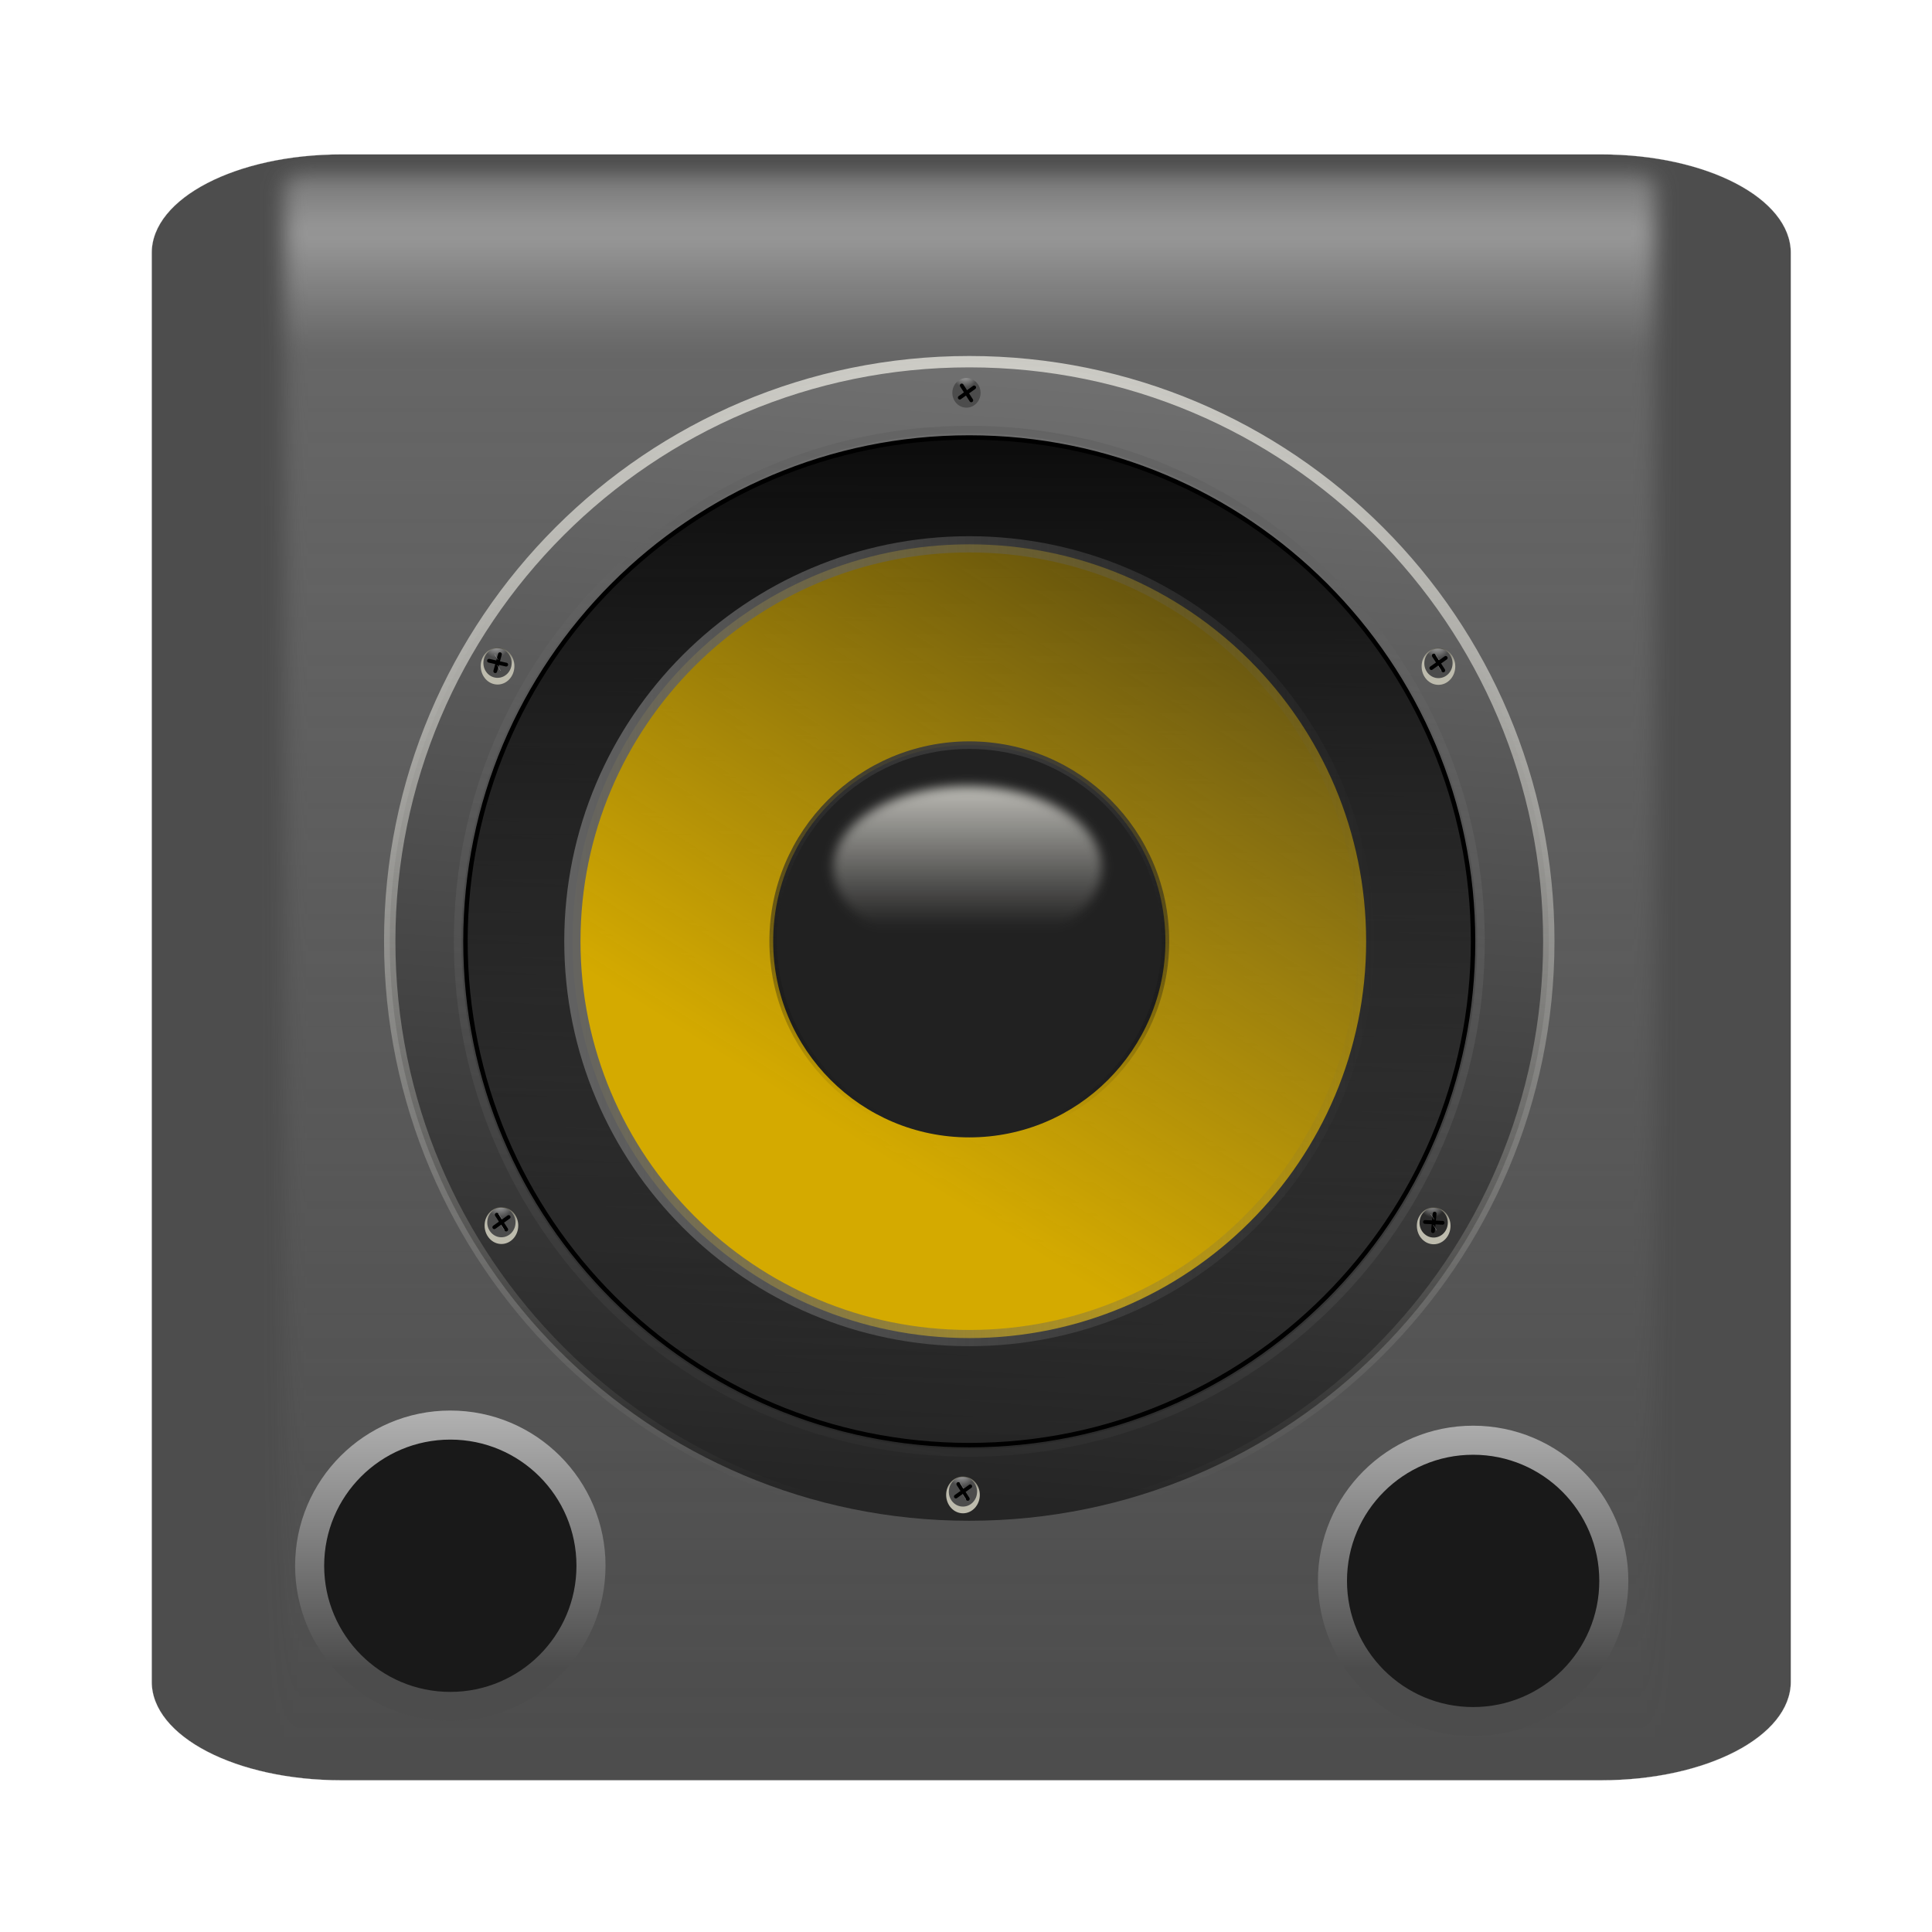
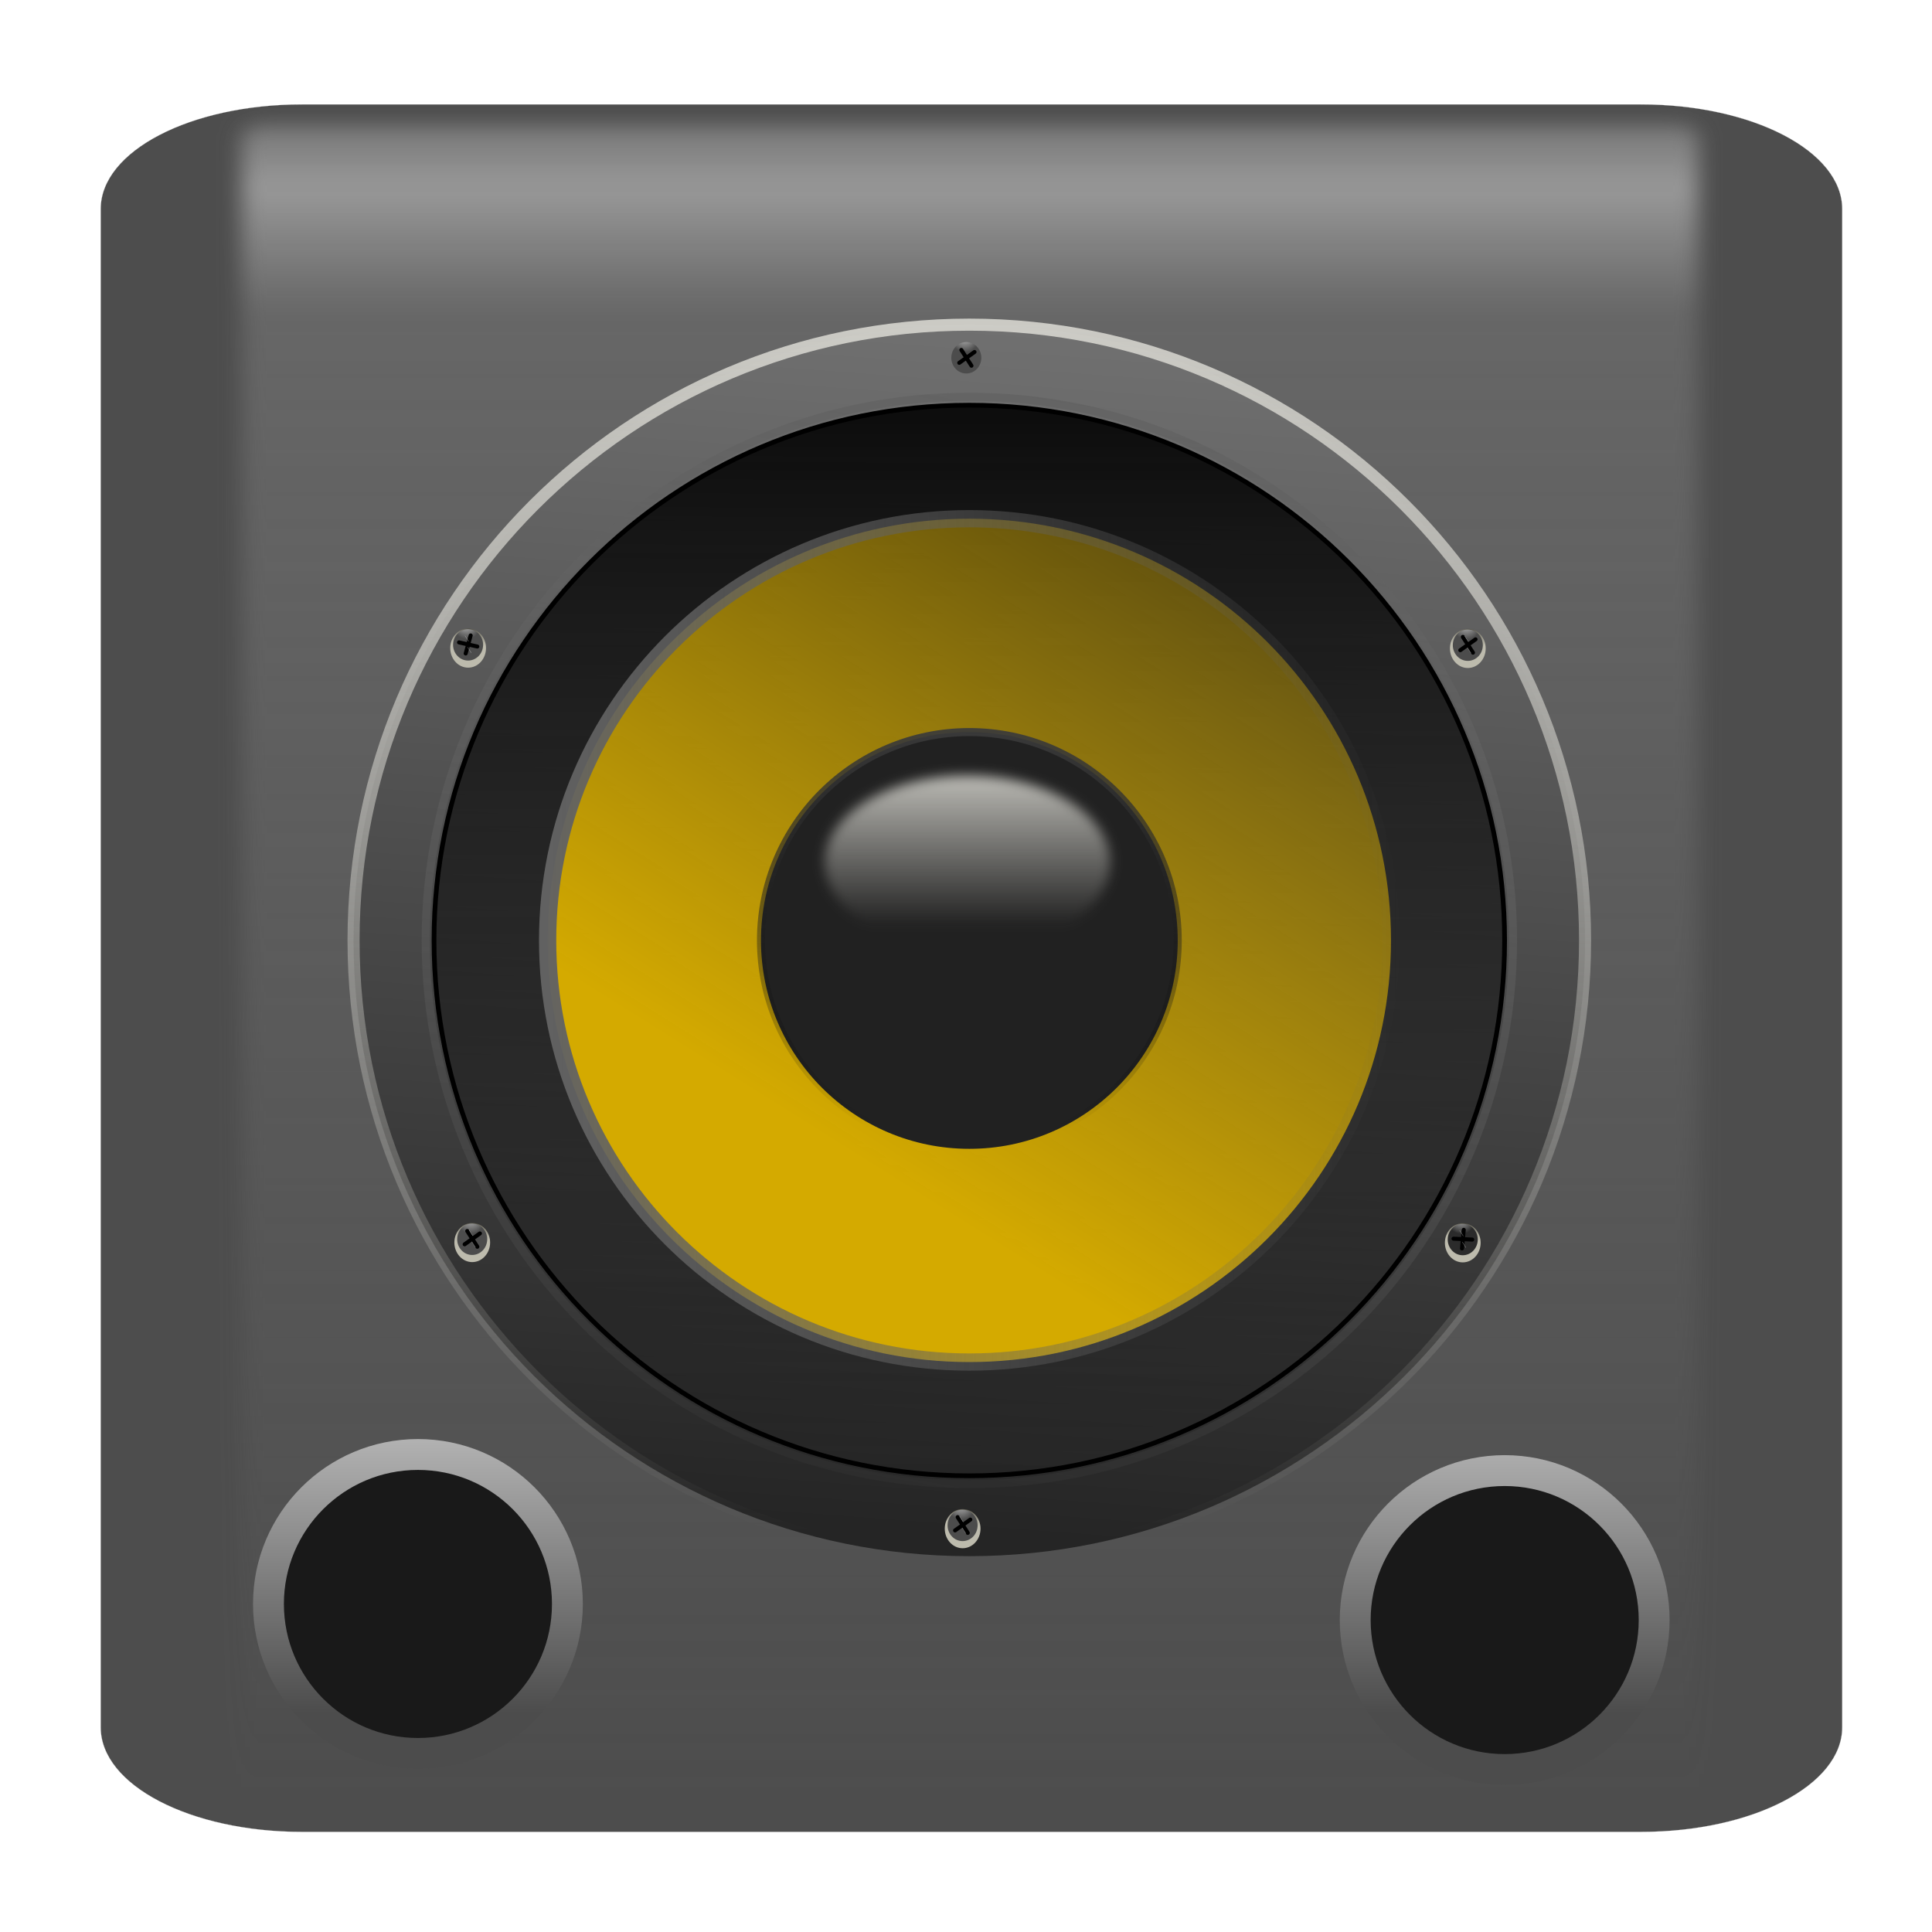
- <svg xmlns="http://www.w3.org/2000/svg" xmlns:xlink="http://www.w3.org/1999/xlink" width="430" height="430" viewBox="-40 -40 510 510" id="svg2" version="1.1">
+ <svg xmlns="http://www.w3.org/2000/svg" xmlns:xlink="http://www.w3.org/1999/xlink" width="480" height="480" viewBox="-50 -50 480 480" id="svg2" version="1.1">
  <defs id="defs4">
-     <filter color-interpolation-filters="sRGB" id="imagebot_97">
+     <filter color-interpolation-filters="sRGB" id="imagebot_97" x="-0.048" y="-0.08" width="1.096" height="1.16">
      <feGaussianBlur stdDeviation="1.042" id="imagebot_163" />
    </filter>
    <linearGradient id="imagebot_135">
      <stop stop-color="#d8d8d8" offset="0" id="imagebot_162" />
      <stop stop-color="#4c4c4c" offset="1" id="imagebot_161" />
    </linearGradient>
    <linearGradient x1="623.271" y1="653.749" x2="647.929" y2="323.926" id="imagebot_42" gradientUnits="userSpaceOnUse" gradientTransform="translate(-0.03985663,-3.382291)">
      <stop stop-color="#252525" offset="0" id="imagebot_157" />
      <stop stop-color="#7e7e7e" offset="1" id="imagebot_156" />
    </linearGradient>
    <linearGradient x1="623.271" y1="324.832" x2="623.271" y2="653.749" id="imagebot_106" gradientUnits="userSpaceOnUse" gradientTransform="translate(-0.03985663,-3.382291)">
      <stop stop-color="#dddcd5" offset="0" id="imagebot_155" />
      <stop stop-color="#dddcd5" stop-opacity="0" offset="1" id="imagebot_154" />
    </linearGradient>
    <linearGradient x1="398" y1="840.574" x2="397.84" y2="961.267" id="imagebot_104" gradientUnits="userSpaceOnUse" gradientTransform="translate(-0.01755876,-1.490024)">
      <stop stop-color="#0d0d0d" offset="0" id="imagebot_153" />
      <stop stop-color="#0d0d0d" stop-opacity="0" offset="1" id="imagebot_152" />
    </linearGradient>
    <linearGradient x1="296.203" y1="532.06" x2="473.157" y2="250.201" id="imagebot_101" gradientUnits="userSpaceOnUse" gradientTransform="translate(-0.0499475,-4.238498)">
      <stop stop-color="#d4aa00" offset="0" id="imagebot_151" />
      <stop stop-color="#d4aa00" stop-opacity="0" offset="1" id="imagebot_150" />
    </linearGradient>
    <linearGradient x1="174.758" y1="446.27" x2="429.31" y2="446.27" id="imagebot_102" gradientUnits="userSpaceOnUse" gradientTransform="translate(-0.0499475,-4.238498)">
      <stop stop-color="#626262" offset="0" id="imagebot_149" />
      <stop stop-color="#626262" stop-opacity="0" offset="1" id="imagebot_148" />
    </linearGradient>
    <linearGradient x1="603.308" y1="781.394" x2="601.147" y2="922.439" id="imagebot_99" gradientUnits="userSpaceOnUse" gradientTransform="translate(-0.0568013,-4.820152)">
      <stop stop-color="#3f3f3f" offset="0" id="imagebot_147" />
      <stop stop-color="#000000" stop-opacity="0" offset="1" id="imagebot_146" />
    </linearGradient>
    <linearGradient x1="498.703" y1="738.591" x2="498.703" y2="779.921" id="imagebot_96" gradientTransform="matrix(1.241209,0,0,0.8056662,-0.03140405,-2.641118)" gradientUnits="userSpaceOnUse">
      <stop stop-color="#dddcd5" offset="0" id="imagebot_145" />
      <stop stop-color="#dddcd5" stop-opacity="0" offset="1" id="imagebot_144" />
    </linearGradient>
    <linearGradient x1="388.217" y1="332.772" x2="337.022" y2="634.581" id="imagebot_93" gradientUnits="userSpaceOnUse" gradientTransform="translate(-0.04281,-3.632928)">
      <stop stop-color="#626262" offset="0" id="imagebot_143" />
      <stop stop-color="#626262" stop-opacity="0" offset="1" id="imagebot_142" />
    </linearGradient>
    <radialGradient r="5.321" gradientTransform="matrix(0.46371,-1.062,1.067,0.46586,-201.28,912.34)" cx="611.3" cy="492.84" gradientUnits="userSpaceOnUse" id="imagebot_52">
      <stop stop-color="#48463a" offset="0" id="imagebot_141" />
      <stop stop-color="#bdbbad" offset="1" id="imagebot_140" />
    </radialGradient>
    <radialGradient r="3.729" gradientTransform="matrix(0.24051,1.2276,-1.0297,0.17731,965.57,-344.26)" cx="607.35" cy="489.46" gradientUnits="userSpaceOnUse" id="imagebot_50">
      <stop stop-color="#d8d8d8" offset="0" id="imagebot_139" />
      <stop stop-color="#4c4c4c" offset="1" id="imagebot_138" />
    </radialGradient>
    <radialGradient r="3.729" gradientTransform="matrix(0.24051,1.2276,-1.0297,0.17731,965.5272,-347.666)" cx="607.35" cy="489.46" gradientUnits="userSpaceOnUse" id="imagebot_83">
      <stop stop-color="#d8d8d8" offset="0" id="imagebot_137" />
      <stop stop-color="#2b2b2b" offset="1" id="imagebot_136" />
    </radialGradient>
    <radialGradient r="3.729" gradientTransform="matrix(0.24051,1.2276,-1.0297,0.17731,965.5272,-347.666)" cx="607.35" cy="489.46" gradientUnits="userSpaceOnUse" xlink:href="#imagebot_135" id="imagebot_14" />
    <linearGradient x1="345.971" y1="306.762" x2="345.971" xlink:href="#imagebot_135" y2="400.459" id="imagebot_43" gradientTransform="matrix(1.000006,0,0,0.9999939,-0.04281,-3.632928)" gradientUnits="userSpaceOnUse" />
-     <filter color-interpolation-filters="sRGB" id="imagebot_111">
+     <filter color-interpolation-filters="sRGB" id="imagebot_111" x="-0.018" y="-0.014" width="1.035" height="1.029">
      <feGaussianBlur stdDeviation="2.471" id="imagebot_118" />
    </filter>
    <linearGradient x1="401.529" y1="72.719" x2="401.529" y2="453.171" id="imagebot_110" gradientTransform="matrix(0.9062285,0,0,1.103474,-0.04001308,-3.632928)" gradientUnits="userSpaceOnUse">
      <stop stop-color="#808080" offset="0" id="imagebot_124" />
      <stop stop-color="#dbdbdb" stop-opacity="0.937" offset="0.05" id="imagebot_123" />
      <stop stop-color="#808080" stop-opacity="0.875" offset="0.125" id="imagebot_122" />
      <stop stop-color="#808080" stop-opacity="0.749" offset="0.25" id="imagebot_121" />
      <stop stop-color="#808080" stop-opacity="0.498" offset="0.5" id="imagebot_120" />
      <stop stop-color="#808080" stop-opacity="0" offset="1" id="imagebot_119" />
    </linearGradient>
    <linearGradient xlink:href="#imagebot_96" id="linearGradient6346" gradientUnits="userSpaceOnUse" gradientTransform="matrix(1.241209,0,0,0.8056662,-0.02674163,-3.824815)" x1="498.703" y1="738.591" x2="498.703" y2="779.921" />
-     <linearGradient xlink:href="#imagebot_135" id="linearGradient6375" gradientUnits="userSpaceOnUse" gradientTransform="matrix(1.000006,0,0,0.9999939,0,-3.0569846e-6)" x1="345.971" y1="306.762" x2="345.971" y2="400.459" />
-     <radialGradient xlink:href="#imagebot_50" id="radialGradient6378" gradientUnits="userSpaceOnUse" gradientTransform="matrix(0.24051,1.309481,-1.0297,0.1891366,572.4304,-830.4875)" cx="607.35" cy="489.46" r="3.729" />
-     <radialGradient xlink:href="#imagebot_50" id="radialGradient6385" gradientUnits="userSpaceOnUse" gradientTransform="matrix(0.24051,1.309481,-1.0297,0.1891366,449.6654,-611.4885)" cx="607.35" cy="489.46" r="3.729" />
-     <radialGradient xlink:href="#imagebot_52" id="radialGradient6388" gradientUnits="userSpaceOnUse" gradientTransform="matrix(0.3871144,-0.9150086,0.8907529,0.4013803,-582.9572,640.748)" cx="611.3" cy="492.84" r="5.321" />
-     <radialGradient xlink:href="#imagebot_50" id="radialGradient6395" gradientUnits="userSpaceOnUse" gradientTransform="matrix(0.24051,1.309481,-1.0297,0.1891366,448.6454,-759.1675)" cx="607.35" cy="489.46" r="3.729" />
-     <radialGradient xlink:href="#imagebot_52" id="radialGradient6398" gradientUnits="userSpaceOnUse" gradientTransform="matrix(0.3871144,-0.9150086,0.8907529,0.4013803,-583.9772,493.063)" cx="611.3" cy="492.84" r="5.321" />
-     <radialGradient xlink:href="#imagebot_135" id="radialGradient6405" gradientUnits="userSpaceOnUse" gradientTransform="matrix(0.24051,1.309481,-1.0297,0.1891366,697.0254,-759.0875)" cx="607.35" cy="489.46" r="3.729" />
-     <radialGradient xlink:href="#imagebot_52" id="radialGradient6408" gradientUnits="userSpaceOnUse" gradientTransform="matrix(0.3871144,-0.9150086,0.8907529,0.4013803,-335.607,493.146)" cx="611.3" cy="492.84" r="5.321" />
-     <radialGradient xlink:href="#imagebot_83" id="radialGradient6415" gradientUnits="userSpaceOnUse" gradientTransform="matrix(0.24051,1.309481,-1.0297,0.1891366,695.7654,-611.4175)" cx="607.35" cy="489.46" r="3.729" />
-     <radialGradient xlink:href="#imagebot_52" id="radialGradient6418" gradientUnits="userSpaceOnUse" gradientTransform="matrix(0.3871144,-0.9150086,0.8907529,0.4013803,-336.8621,640.818)" cx="611.3" cy="492.84" r="5.321" />
-     <radialGradient xlink:href="#imagebot_50" id="radialGradient6425" gradientUnits="userSpaceOnUse" gradientTransform="matrix(0.24051,1.309481,-1.0297,0.1891366,571.5054,-540.3985)" cx="607.35" cy="489.46" r="3.729" />
-     <radialGradient xlink:href="#imagebot_52" id="radialGradient6428" gradientUnits="userSpaceOnUse" gradientTransform="matrix(0.3871144,-0.9150086,0.8907529,0.4013803,-461.1172,711.838)" cx="611.3" cy="492.84" r="5.321" />
-     <linearGradient xlink:href="#imagebot_93" id="linearGradient6431" gradientUnits="userSpaceOnUse" gradientTransform="translate(-164.4246,-262.7551)" x1="388.217" y1="332.772" x2="337.022" y2="634.581" />
-     <linearGradient xlink:href="#imagebot_99" id="linearGradient6435" gradientUnits="userSpaceOnUse" gradientTransform="matrix(0.75368,0,0,0.75368,-240.9646,-439.9498)" x1="603.308" y1="781.394" x2="601.147" y2="922.439" />
-     <linearGradient xlink:href="#imagebot_104" id="linearGradient6443" gradientUnits="userSpaceOnUse" gradientTransform="matrix(2.4381,0,0,2.4381,-754.5446,-1970.955)" x1="398" y1="840.574" x2="397.84" y2="961.267" />
-     <linearGradient xlink:href="#imagebot_135" id="linearGradient6451" gradientUnits="userSpaceOnUse" gradientTransform="matrix(0.9999951,0,0,1.000005,0,-2.8379897e-6)" x1="79.973" y1="306.757" x2="79.973" y2="400.454" />
-     <radialGradient xlink:href="#imagebot_52" id="radialGradient6458" gradientUnits="userSpaceOnUse" gradientTransform="matrix(0.3871144,-0.9150086,0.8907529,0.4013803,-468.2019,603.748)" cx="611.3" cy="492.84" r="5.321" />
+     <linearGradient xlink:href="#imagebot_135" id="linearGradient6375" gradientUnits="userSpaceOnUse" gradientTransform="matrix(1.000006,0,0,0.9999939,-25.0385,-24.81886)" x1="345.971" y1="306.762" x2="345.971" y2="400.459" />
+     <radialGradient xlink:href="#imagebot_50" id="radialGradient6378" gradientUnits="userSpaceOnUse" gradientTransform="matrix(0.24051,1.309481,-1.0297,0.1891366,547.3919,-855.3064)" cx="607.35" cy="489.46" r="3.729" />
+     <radialGradient xlink:href="#imagebot_50" id="radialGradient6385" gradientUnits="userSpaceOnUse" gradientTransform="matrix(0.24051,1.309481,-1.0297,0.1891366,424.6269,-636.3074)" cx="607.35" cy="489.46" r="3.729" />
+     <radialGradient xlink:href="#imagebot_52" id="radialGradient6388" gradientUnits="userSpaceOnUse" gradientTransform="matrix(0.3871144,-0.9150086,0.8907529,0.4013803,-607.9957,615.9291)" cx="611.3" cy="492.84" r="5.321" />
+     <radialGradient xlink:href="#imagebot_50" id="radialGradient6395" gradientUnits="userSpaceOnUse" gradientTransform="matrix(0.24051,1.309481,-1.0297,0.1891366,423.6069,-783.9864)" cx="607.35" cy="489.46" r="3.729" />
+     <radialGradient xlink:href="#imagebot_52" id="radialGradient6398" gradientUnits="userSpaceOnUse" gradientTransform="matrix(0.3871144,-0.9150086,0.8907529,0.4013803,-609.0157,468.2441)" cx="611.3" cy="492.84" r="5.321" />
+     <radialGradient xlink:href="#imagebot_135" id="radialGradient6405" gradientUnits="userSpaceOnUse" gradientTransform="matrix(0.24051,1.309481,-1.0297,0.1891366,671.9869,-783.9064)" cx="607.35" cy="489.46" r="3.729" />
+     <radialGradient xlink:href="#imagebot_52" id="radialGradient6408" gradientUnits="userSpaceOnUse" gradientTransform="matrix(0.3871144,-0.9150086,0.8907529,0.4013803,-360.6455,468.3271)" cx="611.3" cy="492.84" r="5.321" />
+     <radialGradient xlink:href="#imagebot_83" id="radialGradient6415" gradientUnits="userSpaceOnUse" gradientTransform="matrix(0.24051,1.309481,-1.0297,0.1891366,670.7269,-636.2364)" cx="607.35" cy="489.46" r="3.729" />
+     <radialGradient xlink:href="#imagebot_52" id="radialGradient6418" gradientUnits="userSpaceOnUse" gradientTransform="matrix(0.3871144,-0.9150086,0.8907529,0.4013803,-361.9006,615.9991)" cx="611.3" cy="492.84" r="5.321" />
+     <radialGradient xlink:href="#imagebot_50" id="radialGradient6425" gradientUnits="userSpaceOnUse" gradientTransform="matrix(0.24051,1.309481,-1.0297,0.1891366,546.4669,-565.2174)" cx="607.35" cy="489.46" r="3.729" />
+     <radialGradient xlink:href="#imagebot_52" id="radialGradient6428" gradientUnits="userSpaceOnUse" gradientTransform="matrix(0.3871144,-0.9150086,0.8907529,0.4013803,-486.1557,687.0191)" cx="611.3" cy="492.84" r="5.321" />
+     <linearGradient xlink:href="#imagebot_93" id="linearGradient6431" gradientUnits="userSpaceOnUse" gradientTransform="translate(-189.4631,-287.574)" x1="388.217" y1="332.772" x2="337.022" y2="634.581" />
+     <linearGradient xlink:href="#imagebot_99" id="linearGradient6435" gradientUnits="userSpaceOnUse" gradientTransform="matrix(0.75368,0,0,0.75368,-266.0031,-464.7687)" x1="603.308" y1="781.394" x2="601.147" y2="922.439" />
+     <linearGradient xlink:href="#imagebot_104" id="linearGradient6443" gradientUnits="userSpaceOnUse" gradientTransform="matrix(2.4381,0,0,2.4381,-779.5831,-1995.774)" x1="398" y1="840.574" x2="397.84" y2="961.267" />
+     <linearGradient xlink:href="#imagebot_135" id="linearGradient6451" gradientUnits="userSpaceOnUse" gradientTransform="matrix(0.9999951,0,0,1.000005,-25.0385,-24.81886)" x1="79.973" y1="306.757" x2="79.973" y2="400.454" />
+     <radialGradient xlink:href="#imagebot_52" id="radialGradient6458" gradientUnits="userSpaceOnUse" gradientTransform="matrix(0.3871144,-0.9150086,0.8907529,0.4013803,-493.2404,578.9292)" cx="611.3" cy="492.84" r="5.321" />
    <linearGradient xlink:href="#imagebot_110" id="linearGradient6534" gradientUnits="userSpaceOnUse" gradientTransform="matrix(0.8996657,0,0,1.094146,-0.2108623,-2.779087)" x1="401.529" y1="72.719" x2="401.529" y2="453.171" />
    <linearGradient xlink:href="#imagebot_42" id="linearGradient6664" gradientUnits="userSpaceOnUse" gradientTransform="matrix(1.0741,0,0,1.0741,-456.8846,-346.6661)" x1="623.271" y1="653.749" x2="647.929" y2="323.926" />
    <linearGradient xlink:href="#imagebot_106" id="linearGradient6666" gradientUnits="userSpaceOnUse" gradientTransform="matrix(1.0741,0,0,1.0741,-456.8846,-346.6661)" x1="623.271" y1="324.832" x2="623.271" y2="653.749" />
-     <linearGradient xlink:href="#imagebot_101" id="linearGradient7274" gradientUnits="userSpaceOnUse" gradientTransform="matrix(0.8571,0,0,0.8571,-43.04462,-179.296)" x1="296.203" y1="532.06" x2="473.157" y2="250.201" />
-     <linearGradient xlink:href="#imagebot_102" id="linearGradient7276" gradientUnits="userSpaceOnUse" gradientTransform="matrix(0.8571,0,0,0.8571,-43.04462,-179.296)" x1="174.758" y1="446.27" x2="429.31" y2="446.27" />
+     <linearGradient xlink:href="#imagebot_101" id="linearGradient7274" gradientUnits="userSpaceOnUse" gradientTransform="matrix(0.8571,0,0,0.8571,-68.08312,-204.1148)" x1="296.203" y1="532.06" x2="473.157" y2="250.201" />
+     <linearGradient xlink:href="#imagebot_102" id="linearGradient7276" gradientUnits="userSpaceOnUse" gradientTransform="matrix(0.8571,0,0,0.8571,-68.08312,-204.1148)" x1="174.758" y1="446.27" x2="429.31" y2="446.27" />
  </defs>
-   <path style="fill:#4d4d4d;stroke:#e7e7e7;stroke-width:0.036;stroke-linecap:round;stroke-linejoin:round" id="imagebot_112" d="m 50.09,0.757 c -27.727,0 -50.034,11.586 -50.034,25.988 l 0,377.216 c 0,14.402 22.308,25.988 50.034,25.988 l 332.606,0 c 27.726,0 50.034,-11.585 50.034,-25.988 l 0,-377.216 c 0,-14.401 -22.309,-25.988 -50.034,-25.988 l -332.606,0 z" label="Calque 1" />
-   <rect style="opacity:0.563;fill:url(#linearGradient6534);filter:url(#imagebot_111)" id="imagebot_109" transform="matrix(1.077705,0,0,1.008526,-194.8411,-76.95257)" rx="4.964" ry="3.259" height="412.577" width="335.88" y="82.052" x="213.31" label="Calque 1" />
-   <path style="fill:url(#radialGradient6458)" id="imagebot_51" d="m 211.562,246.521 c 0,2.686 -1.989,4.863 -4.442,4.863 -2.453,0 -4.442,-2.177 -4.442,-4.863 0,-2.686 1.989,-4.863 4.442,-4.863 2.453,0 4.442,2.177 4.442,4.863 z" label="Calque 1" />
-   <path d="m 205.885,243.656 2.513,3.916" id="imagebot_48" style="fill:none;stroke:#000000;stroke-width:1px;stroke-linecap:round" />
-   <path d="m 209.035,244.266 -3.792,2.695" id="imagebot_47" style="fill:none;stroke:#000000;stroke-width:1px;stroke-linecap:round" />
-   <path style="fill:none;stroke:#e7e7e7;stroke-width:0.05;stroke-linecap:round" id="imagebot_45" d="m 207.027,246.326 0.879,1.379" label="Calque 1" />
-   <path style="fill:none;stroke:#e7e7e7;stroke-width:0.05;stroke-linecap:round" id="imagebot_44" d="m 206.367,243.456 0.879,1.379" label="Calque 1" />
-   <path style="fill:#191919;stroke:url(#linearGradient6451);stroke-width:7.671;stroke-linecap:round;stroke-linejoin:round" id="imagebot_41" d="m 116.007,373.318 c 0,20.51 -16.626,37.136 -37.135,37.136 -20.51,0 -37.136,-16.627 -37.136,-37.136 0,-20.51 16.627,-37.136 37.136,-37.136 20.509,0 37.135,16.627 37.135,37.136 z" label="Calque 1" />
-   <g id="g6990">
+   <path style="fill:#4d4d4d;stroke:#e7e7e7;stroke-width:0.036;stroke-linecap:round;stroke-linejoin:round" id="imagebot_112" d="m 25.052,-24.062 c -27.727,0 -50.034,11.586 -50.034,25.988 V 379.141 c 0,14.402 22.308,25.988 50.034,25.988 h 332.606 c 27.726,0 50.034,-11.585 50.034,-25.988 V 1.926 c 0,-14.401 -22.309,-25.988 -50.034,-25.988 z" label="Calque 1" />
+   <rect style="opacity:0.563;fill:url(#linearGradient6534);filter:url(#imagebot_111)" id="imagebot_109" transform="matrix(1.077705,0,0,1.008526,-219.8796,-101.7714)" rx="4.964" ry="3.259" height="412.577" width="335.88" y="82.052" x="213.31" label="Calque 1" />
+   <path style="fill:url(#radialGradient6458)" id="imagebot_51" d="m 186.523,221.702 c 0,2.686 -1.989,4.863 -4.442,4.863 -2.453,0 -4.442,-2.177 -4.442,-4.863 0,-2.686 1.989,-4.863 4.442,-4.863 2.453,0 4.442,2.177 4.442,4.863 z" label="Calque 1" />
+   <path d="m 180.847,218.837 2.513,3.916" id="imagebot_48" style="fill:none;stroke:#000000;stroke-width:1px;stroke-linecap:round" />
+   <path d="m 183.997,219.447 -3.792,2.695" id="imagebot_47" style="fill:none;stroke:#000000;stroke-width:1px;stroke-linecap:round" />
+   <path style="fill:none;stroke:#e7e7e7;stroke-width:0.05;stroke-linecap:round" id="imagebot_45" d="m 181.989,221.507 0.879,1.379" label="Calque 1" />
+   <path style="fill:none;stroke:#e7e7e7;stroke-width:0.05;stroke-linecap:round" id="imagebot_44" d="m 181.329,218.637 0.879,1.379" label="Calque 1" />
+   <path style="fill:#191919;stroke:url(#linearGradient6451);stroke-width:7.671;stroke-linecap:round;stroke-linejoin:round" id="imagebot_41" d="m 90.969,348.499 c 0,20.51 -16.626,37.136 -37.135,37.136 -20.51,0 -37.136,-16.627 -37.136,-37.136 0,-20.51 16.627,-37.136 37.136,-37.136 20.509,0 37.135,16.627 37.135,37.136 z" label="Calque 1" />
+   <g id="g6990" transform="translate(-25.0385,-24.81885)">
    <g id="g6965">
      <g id="g6941">
        <g id="g6918">
          <g id="g6896">
            <g id="g6875">
              <g id="g6855">
                <g id="g6836">
                  <g id="g6818">
                    <g id="g6801">
                      <g id="g6785">
                        <g id="g6770">
                          <g id="g6756">
                            <g id="g6743">
                              <g id="g6731">
                                <g id="g6720">
                                  <g id="g6710">
                                    <g id="g6701">
                                      <g id="g6693">
                                        <g id="g6686">
                                          <g id="g6680">
                                            <g id="g6675">
                                              <g id="g6671">
                                                <g id="g6668">
                                                  <path style="fill:url(#linearGradient6664);stroke:url(#linearGradient6666);stroke-width:3;stroke-linecap:round;stroke-linejoin:round" id="imagebot_105" d="m 368.845,208.459 c 0,84.492 -68.494,152.984 -152.984,152.984 -84.492,0 -152.984,-68.494 -152.984,-152.984 0,-84.492 68.494,-152.984 152.984,-152.984 84.492,0 152.984,68.494 152.984,152.984 z" />
                                                </g>
                                              </g>
                                            </g>
                                          </g>
                                        </g>
                                      </g>
                                    </g>
                                  </g>
                                </g>
                              </g>
                            </g>
                          </g>
                        </g>
                      </g>
                    </g>
                  </g>
                </g>
              </g>
            </g>
          </g>
        </g>
      </g>
    </g>
  </g>
-   <path style="fill:url(#linearGradient6443);stroke:#000000;stroke-width:1.174;stroke-linecap:round;stroke-linejoin:round" id="imagebot_103" d="m 348.854,208.482 c 0,73.45 -59.543,132.993 -132.993,132.993 -73.45,0 -132.993,-59.543 -132.993,-132.993 0,-73.45 59.543,-132.993 132.993,-132.993 73.45,0 132.993,59.543 132.993,132.993 z" />
-   <path style="fill:url(#linearGradient7274);stroke:url(#linearGradient7276);stroke-width:4.286;stroke-linecap:round;stroke-linejoin:round" d="M 215.875 103.688 C 158.016 103.688 111.094 150.61 111.094 208.469 C 111.094 266.328 158.016 313.219 215.875 313.219 C 273.734 313.219 320.625 266.327 320.625 208.469 C 320.625 150.609 273.734 103.688 215.875 103.688 z " id="imagebot_100" />
-   <path d="m 267.64,208.472 c 0,28.592 -23.179,51.77 -51.77,51.77 -28.592,0 -51.77,-23.179 -51.77,-51.77 0,-28.592 23.179,-51.77 51.77,-51.77 28.592,0 51.77,23.179 51.77,51.77 z" id="imagebot_98" style="fill:#212121;stroke:url(#linearGradient6435);stroke-width:2" />
-   <path transform="matrix(1.3632,0,0,1.3755,-624.9482,-654.094)" d="m 642.46,612.95 c 0,8.647 -11.646,15.657 -26.011,15.657 -14.366,0 -26.011,-7.01 -26.011,-15.657 0,-8.647 11.646,-15.657 26.011,-15.657 14.366,0 26.011,7.01 26.011,15.657 z" id="imagebot_95" style="fill:url(#linearGradient6346);filter:url(#imagebot_97)" />
-   <path style="fill:none;stroke:url(#linearGradient6431);stroke-width:2;stroke-linecap:round;stroke-linejoin:round;stroke-opacity:0.796" id="imagebot_92" d="m 350.942,208.466 c 0,74.596 -60.472,135.07 -135.07,135.07 -74.596,0 -135.07,-60.472 -135.07,-135.07 0,-74.596 60.472,-135.07 135.07,-135.07 74.596,0 135.07,60.472 135.07,135.07 z" />
-   <path style="fill:url(#radialGradient6428)" id="imagebot_91" d="m 218.646,354.611 c 0,2.686 -1.989,4.863 -4.442,4.863 -2.453,0 -4.442,-2.177 -4.442,-4.863 0,-2.686 1.989,-4.863 4.442,-4.863 2.453,0 4.442,2.177 4.442,4.863 z" />
-   <path style="fill:url(#radialGradient6425)" id="imagebot_90" d="m 217.922,353.797 c 0,2.156 -1.669,3.904 -3.729,3.904 -2.059,0 -3.729,-1.748 -3.729,-3.904 0,-2.156 1.669,-3.904 3.729,-3.904 2.059,0 3.729,1.748 3.729,3.904 z" />
-   <path d="m 212.964,351.745 2.513,3.916" id="imagebot_89" style="fill:none;stroke:#000000;stroke-width:1px;stroke-linecap:round" />
-   <path d="m 216.114,352.355 -3.792,2.695" id="imagebot_88" style="fill:none;stroke:#000000;stroke-width:1px;stroke-linecap:round" />
-   <path style="fill:none;stroke:#e7e7e7;stroke-width:0.05;stroke-linecap:round" id="imagebot_86" d="m 214.112,354.416 0.879,1.379" />
-   <path style="fill:none;stroke:#e7e7e7;stroke-width:0.05;stroke-linecap:round" id="imagebot_85" d="m 213.442,351.536 0.879,1.379" />
-   <path style="fill:url(#radialGradient6418)" id="imagebot_84" d="m 342.901,283.591 c 0,2.686 -1.989,4.863 -4.442,4.863 -2.453,0 -4.442,-2.177 -4.442,-4.863 0,-2.686 1.989,-4.863 4.442,-4.863 2.453,0 4.442,2.177 4.442,4.863 z" />
-   <path style="fill:url(#radialGradient6415)" id="imagebot_82" d="m 342.182,282.778 c 0,2.156 -1.669,3.904 -3.729,3.904 -2.059,0 -3.729,-1.748 -3.729,-3.904 0,-2.156 1.669,-3.904 3.729,-3.904 2.059,0 3.729,1.748 3.729,3.904 z" />
-   <path d="m 338.705,280.364 -0.439,4.632" id="imagebot_81" style="fill:none;stroke:#000000;stroke-width:1px;stroke-linecap:round" />
-   <path d="m 340.808,282.787 -4.647,-0.219" id="imagebot_80" style="fill:none;stroke:#000000;stroke-width:1px;stroke-linecap:round" />
-   <path style="fill:none;stroke:#e7e7e7;stroke-width:0.05;stroke-linecap:round" id="imagebot_78" d="m 338.362,283.396 0.879,1.379" />
-   <path style="fill:none;stroke:#e7e7e7;stroke-width:0.05;stroke-linecap:round" id="imagebot_77" d="m 337.702,280.516 0.879,1.379" />
-   <path style="fill:url(#radialGradient6408)" id="imagebot_76" d="m 344.157,135.919 c 0,2.686 -1.989,4.863 -4.442,4.863 -2.453,0 -4.442,-2.177 -4.442,-4.863 0,-2.686 1.989,-4.863 4.442,-4.863 2.453,0 4.442,2.177 4.442,4.863 z" />
-   <path style="fill:url(#radialGradient6405)" id="imagebot_75" d="m 343.442,135.108 c 0,2.156 -1.669,3.904 -3.729,3.904 -2.059,0 -3.729,-1.748 -3.729,-3.904 0,-2.156 1.669,-3.904 3.729,-3.904 2.059,0 3.729,1.748 3.729,3.904 z" />
-   <path d="m 338.482,133.056 2.513,3.916" id="imagebot_74" style="fill:none;stroke:#000000;stroke-width:1px;stroke-linecap:round" />
-   <path d="m 341.632,133.666 -3.792,2.695" id="imagebot_73" style="fill:none;stroke:#000000;stroke-width:1px;stroke-linecap:round" />
-   <path style="fill:none;stroke:#e7e7e7;stroke-width:0.05;stroke-linecap:round" id="imagebot_71" d="m 339.622,135.726 0.879,1.379" />
-   <path style="fill:none;stroke:#e7e7e7;stroke-width:0.05;stroke-linecap:round" id="imagebot_70" d="m 338.952,132.846 0.879,1.379" />
-   <path style="fill:url(#radialGradient6398)" id="imagebot_69" d="m 95.786,135.836 c 0,2.686 -1.989,4.863 -4.442,4.863 -2.453,0 -4.442,-2.177 -4.442,-4.863 0,-2.686 1.989,-4.863 4.442,-4.863 2.453,0 4.442,2.177 4.442,4.863 z" />
-   <path style="fill:url(#radialGradient6395)" id="imagebot_68" d="m 95.062,135.028 c 0,2.156 -1.669,3.904 -3.729,3.904 -2.059,0 -3.729,-1.748 -3.729,-3.904 0,-2.156 1.669,-3.904 3.729,-3.904 2.059,0 3.729,1.748 3.729,3.904 z" />
-   <path d="m 91.976,132.692 -1.241,4.484" id="imagebot_67" style="fill:none;stroke:#000000;stroke-width:1px;stroke-linecap:round" />
-   <path d="m 93.623,135.446 -4.538,-1.027" id="imagebot_66" style="fill:none;stroke:#000000;stroke-width:1px;stroke-linecap:round" />
-   <path style="fill:none;stroke:#e7e7e7;stroke-width:0.05;stroke-linecap:round" id="imagebot_64" d="m 91.242,135.636 0.879,1.379" />
-   <path style="fill:none;stroke:#e7e7e7;stroke-width:0.05;stroke-linecap:round" id="imagebot_63" d="m 90.582,132.766 0.879,1.379" />
-   <path style="fill:url(#radialGradient6388)" id="imagebot_62" d="m 96.806,283.521 c 0,2.686 -1.989,4.863 -4.442,4.863 -2.453,0 -4.442,-2.177 -4.442,-4.863 0,-2.686 1.989,-4.863 4.442,-4.863 2.453,0 4.442,2.177 4.442,4.863 z" />
-   <path style="fill:url(#radialGradient6385)" id="imagebot_61" d="m 96.082,282.707 c 0,2.156 -1.669,3.904 -3.729,3.904 -2.059,0 -3.729,-1.748 -3.729,-3.904 0,-2.156 1.669,-3.904 3.729,-3.904 2.059,0 3.729,1.748 3.729,3.904 z" />
-   <path d="m 91.122,280.655 2.513,3.916" id="imagebot_60" style="fill:none;stroke:#000000;stroke-width:1px;stroke-linecap:round" />
-   <path d="m 94.272,281.265 -3.792,2.695" id="imagebot_59" style="fill:none;stroke:#000000;stroke-width:1px;stroke-linecap:round" />
-   <path style="fill:none;stroke:#e7e7e7;stroke-width:0.05;stroke-linecap:round" id="imagebot_57" d="m 92.272,283.326 0.879,1.379" />
-   <path style="fill:none;stroke:#e7e7e7;stroke-width:0.05;stroke-linecap:round" id="imagebot_56" d="m 91.602,280.446 0.879,1.379" />
-   <path label="Calque 1" d="m 218.847,63.708 c 0,2.156 -1.669,3.904 -3.729,3.904 -2.059,0 -3.729,-1.748 -3.729,-3.904 0,-2.156 1.669,-3.904 3.729,-3.904 2.059,0 3.729,1.748 3.729,3.904 z" id="imagebot_49" style="fill:url(#radialGradient6378)" />
-   <path style="fill:#191919;stroke:url(#linearGradient6375);stroke-width:7.671;stroke-linecap:round;stroke-linejoin:round" d="m 386.008,377.318 c 0,20.51 -16.627,37.136 -37.136,37.136 -20.51,0 -37.136,-16.626 -37.136,-37.136 0,-20.51 16.626,-37.135 37.136,-37.135 20.51,0 37.136,16.626 37.136,37.135 z" label="Calque 1" id="imagebot_170" />
-   <path d="m 217.152,62.269 -3.792,2.695" id="imagebot_88-3" style="fill:none;stroke:#000000;stroke-width:1px;stroke-linecap:round" />
-   <path d="m 213.881,61.761 2.513,3.916" id="imagebot_89-0" style="fill:none;stroke:#000000;stroke-width:1px;stroke-linecap:round" />
+   <path style="fill:url(#linearGradient6443);stroke:#000000;stroke-width:1.174;stroke-linecap:round;stroke-linejoin:round" id="imagebot_103" d="m 323.815,183.663 c 0,73.45 -59.543,132.993 -132.993,132.993 -73.45,0 -132.993,-59.543 -132.993,-132.993 0,-73.45 59.543,-132.993 132.993,-132.993 73.45,0 132.993,59.543 132.993,132.993 z" />
+   <path style="fill:url(#linearGradient7274);stroke:url(#linearGradient7276);stroke-width:4.286;stroke-linecap:round;stroke-linejoin:round" d="m 190.837,78.869 c -57.859,0 -104.781,46.923 -104.781,104.781 0,57.859 46.923,104.75 104.781,104.75 57.859,0 104.75,-46.891 104.75,-104.75 0,-57.859 -46.891,-104.781 -104.75,-104.781 z" id="imagebot_100" />
+   <path d="m 242.602,183.653 c 0,28.592 -23.179,51.77 -51.77,51.77 -28.592,0 -51.77,-23.179 -51.77,-51.77 0,-28.592 23.179,-51.77 51.77,-51.77 28.592,0 51.77,23.179 51.77,51.77 z" id="imagebot_98" style="fill:#212121;stroke:url(#linearGradient6435);stroke-width:2" />
+   <path transform="matrix(1.3632,0,0,1.3755,-649.9867,-678.9129)" d="m 642.46,612.95 c 0,8.647 -11.646,15.657 -26.011,15.657 -14.366,0 -26.011,-7.01 -26.011,-15.657 0,-8.647 11.646,-15.657 26.011,-15.657 14.366,0 26.011,7.01 26.011,15.657 z" id="imagebot_95" style="fill:url(#linearGradient6346);filter:url(#imagebot_97)" />
+   <path style="fill:none;stroke:url(#linearGradient6431);stroke-width:2;stroke-linecap:round;stroke-linejoin:round;stroke-opacity:0.796" id="imagebot_92" d="m 325.903,183.647 c 0,74.596 -60.472,135.07 -135.07,135.07 -74.596,0 -135.07,-60.472 -135.07,-135.07 0,-74.596 60.472,-135.07 135.07,-135.07 74.596,0 135.07,60.472 135.07,135.07 z" />
+   <path style="fill:url(#radialGradient6428)" id="imagebot_91" d="m 193.608,329.792 c 0,2.686 -1.989,4.863 -4.442,4.863 -2.453,0 -4.442,-2.177 -4.442,-4.863 0,-2.686 1.989,-4.863 4.442,-4.863 2.453,0 4.442,2.177 4.442,4.863 z" />
+   <path style="fill:url(#radialGradient6425)" id="imagebot_90" d="m 192.883,328.978 c 0,2.156 -1.669,3.904 -3.729,3.904 -2.059,0 -3.729,-1.748 -3.729,-3.904 0,-2.156 1.669,-3.904 3.729,-3.904 2.059,0 3.729,1.748 3.729,3.904 z" />
+   <path d="m 187.925,326.926 2.513,3.916" id="imagebot_89" style="fill:none;stroke:#000000;stroke-width:1px;stroke-linecap:round" />
+   <path d="m 191.075,327.536 -3.792,2.695" id="imagebot_88" style="fill:none;stroke:#000000;stroke-width:1px;stroke-linecap:round" />
+   <path style="fill:none;stroke:#e7e7e7;stroke-width:0.05;stroke-linecap:round" id="imagebot_86" d="m 189.073,329.597 0.879,1.379" />
+   <path style="fill:none;stroke:#e7e7e7;stroke-width:0.05;stroke-linecap:round" id="imagebot_85" d="m 188.403,326.717 0.879,1.379" />
+   <path style="fill:url(#radialGradient6418)" id="imagebot_84" d="m 317.863,258.772 c 0,2.686 -1.989,4.863 -4.442,4.863 -2.453,0 -4.442,-2.177 -4.442,-4.863 0,-2.686 1.989,-4.863 4.442,-4.863 2.453,0 4.442,2.177 4.442,4.863 z" />
+   <path style="fill:url(#radialGradient6415)" id="imagebot_82" d="m 317.143,257.959 c 0,2.156 -1.669,3.904 -3.729,3.904 -2.059,0 -3.729,-1.748 -3.729,-3.904 0,-2.156 1.669,-3.904 3.729,-3.904 2.059,0 3.729,1.748 3.729,3.904 z" />
+   <path d="m 313.667,255.545 -0.439,4.632" id="imagebot_81" style="fill:none;stroke:#000000;stroke-width:1px;stroke-linecap:round" />
+   <path d="m 315.769,257.969 -4.647,-0.219" id="imagebot_80" style="fill:none;stroke:#000000;stroke-width:1px;stroke-linecap:round" />
+   <path style="fill:none;stroke:#e7e7e7;stroke-width:0.05;stroke-linecap:round" id="imagebot_78" d="m 313.323,258.577 0.879,1.379" />
+   <path style="fill:none;stroke:#e7e7e7;stroke-width:0.05;stroke-linecap:round" id="imagebot_77" d="m 312.663,255.697 0.879,1.379" />
+   <path style="fill:url(#radialGradient6408)" id="imagebot_76" d="m 319.118,111.1 c 0,2.686 -1.989,4.863 -4.442,4.863 -2.453,0 -4.442,-2.177 -4.442,-4.863 0,-2.686 1.989,-4.863 4.442,-4.863 2.453,0 4.442,2.177 4.442,4.863 z" />
+   <path style="fill:url(#radialGradient6405)" id="imagebot_75" d="m 318.403,110.289 c 0,2.156 -1.669,3.904 -3.729,3.904 -2.059,0 -3.729,-1.748 -3.729,-3.904 0,-2.156 1.669,-3.904 3.729,-3.904 2.059,0 3.729,1.748 3.729,3.904 z" />
+   <path d="m 313.443,108.237 2.513,3.916" id="imagebot_74" style="fill:none;stroke:#000000;stroke-width:1px;stroke-linecap:round" />
+   <path d="m 316.593,108.847 -3.792,2.695" id="imagebot_73" style="fill:none;stroke:#000000;stroke-width:1px;stroke-linecap:round" />
+   <path style="fill:none;stroke:#e7e7e7;stroke-width:0.05;stroke-linecap:round" id="imagebot_71" d="m 314.583,110.907 0.879,1.379" />
+   <path style="fill:none;stroke:#e7e7e7;stroke-width:0.05;stroke-linecap:round" id="imagebot_70" d="m 313.913,108.027 0.879,1.379" />
+   <path style="fill:url(#radialGradient6398)" id="imagebot_69" d="m 70.748,111.017 c 0,2.686 -1.989,4.863 -4.442,4.863 -2.453,0 -4.442,-2.177 -4.442,-4.863 0,-2.686 1.989,-4.863 4.442,-4.863 2.453,0 4.442,2.177 4.442,4.863 z" />
+   <path style="fill:url(#radialGradient6395)" id="imagebot_68" d="m 70.023,110.209 c 0,2.156 -1.669,3.904 -3.729,3.904 -2.059,0 -3.729,-1.748 -3.729,-3.904 0,-2.156 1.669,-3.904 3.729,-3.904 2.059,0 3.729,1.748 3.729,3.904 z" />
+   <path d="m 66.938,107.874 -1.241,4.484" id="imagebot_67" style="fill:none;stroke:#000000;stroke-width:1px;stroke-linecap:round" />
+   <path d="M 68.585,110.627 64.047,109.6" id="imagebot_66" style="fill:none;stroke:#000000;stroke-width:1px;stroke-linecap:round" />
+   <path style="fill:none;stroke:#e7e7e7;stroke-width:0.05;stroke-linecap:round" id="imagebot_64" d="m 66.203,110.817 0.879,1.379" />
+   <path style="fill:none;stroke:#e7e7e7;stroke-width:0.05;stroke-linecap:round" id="imagebot_63" d="m 65.543,107.947 0.879,1.379" />
+   <path style="fill:url(#radialGradient6388)" id="imagebot_62" d="m 71.768,258.702 c 0,2.686 -1.989,4.863 -4.442,4.863 -2.453,0 -4.442,-2.177 -4.442,-4.863 0,-2.686 1.989,-4.863 4.442,-4.863 2.453,0 4.442,2.177 4.442,4.863 z" />
+   <path style="fill:url(#radialGradient6385)" id="imagebot_61" d="m 71.043,257.888 c 0,2.156 -1.669,3.904 -3.729,3.904 -2.059,0 -3.729,-1.748 -3.729,-3.904 0,-2.156 1.669,-3.904 3.729,-3.904 2.059,0 3.729,1.748 3.729,3.904 z" />
+   <path d="m 66.083,255.836 2.513,3.916" id="imagebot_60" style="fill:none;stroke:#000000;stroke-width:1px;stroke-linecap:round" />
+   <path d="m 69.233,256.446 -3.792,2.695" id="imagebot_59" style="fill:none;stroke:#000000;stroke-width:1px;stroke-linecap:round" />
+   <path style="fill:none;stroke:#e7e7e7;stroke-width:0.05;stroke-linecap:round" id="imagebot_57" d="m 67.233,258.507 0.879,1.379" />
+   <path style="fill:none;stroke:#e7e7e7;stroke-width:0.05;stroke-linecap:round" id="imagebot_56" d="m 66.563,255.627 0.879,1.379" />
+   <path label="Calque 1" d="m 193.808,38.889 c 0,2.156 -1.669,3.904 -3.729,3.904 -2.059,0 -3.729,-1.748 -3.729,-3.904 0,-2.156 1.669,-3.904 3.729,-3.904 2.059,0 3.729,1.748 3.729,3.904 z" id="imagebot_49" style="fill:url(#radialGradient6378)" />
+   <path style="fill:#191919;stroke:url(#linearGradient6375);stroke-width:7.671;stroke-linecap:round;stroke-linejoin:round" d="m 360.97,352.499 c 0,20.51 -16.627,37.136 -37.136,37.136 -20.51,0 -37.136,-16.626 -37.136,-37.136 0,-20.51 16.626,-37.135 37.136,-37.135 20.51,0 37.136,16.626 37.136,37.135 z" label="Calque 1" id="imagebot_170" />
+   <path d="m 192.114,37.45 -3.792,2.695" id="imagebot_88-3" style="fill:none;stroke:#000000;stroke-width:1px;stroke-linecap:round" />
+   <path d="m 188.842,36.942 2.513,3.916" id="imagebot_89-0" style="fill:none;stroke:#000000;stroke-width:1px;stroke-linecap:round" />
</svg>
